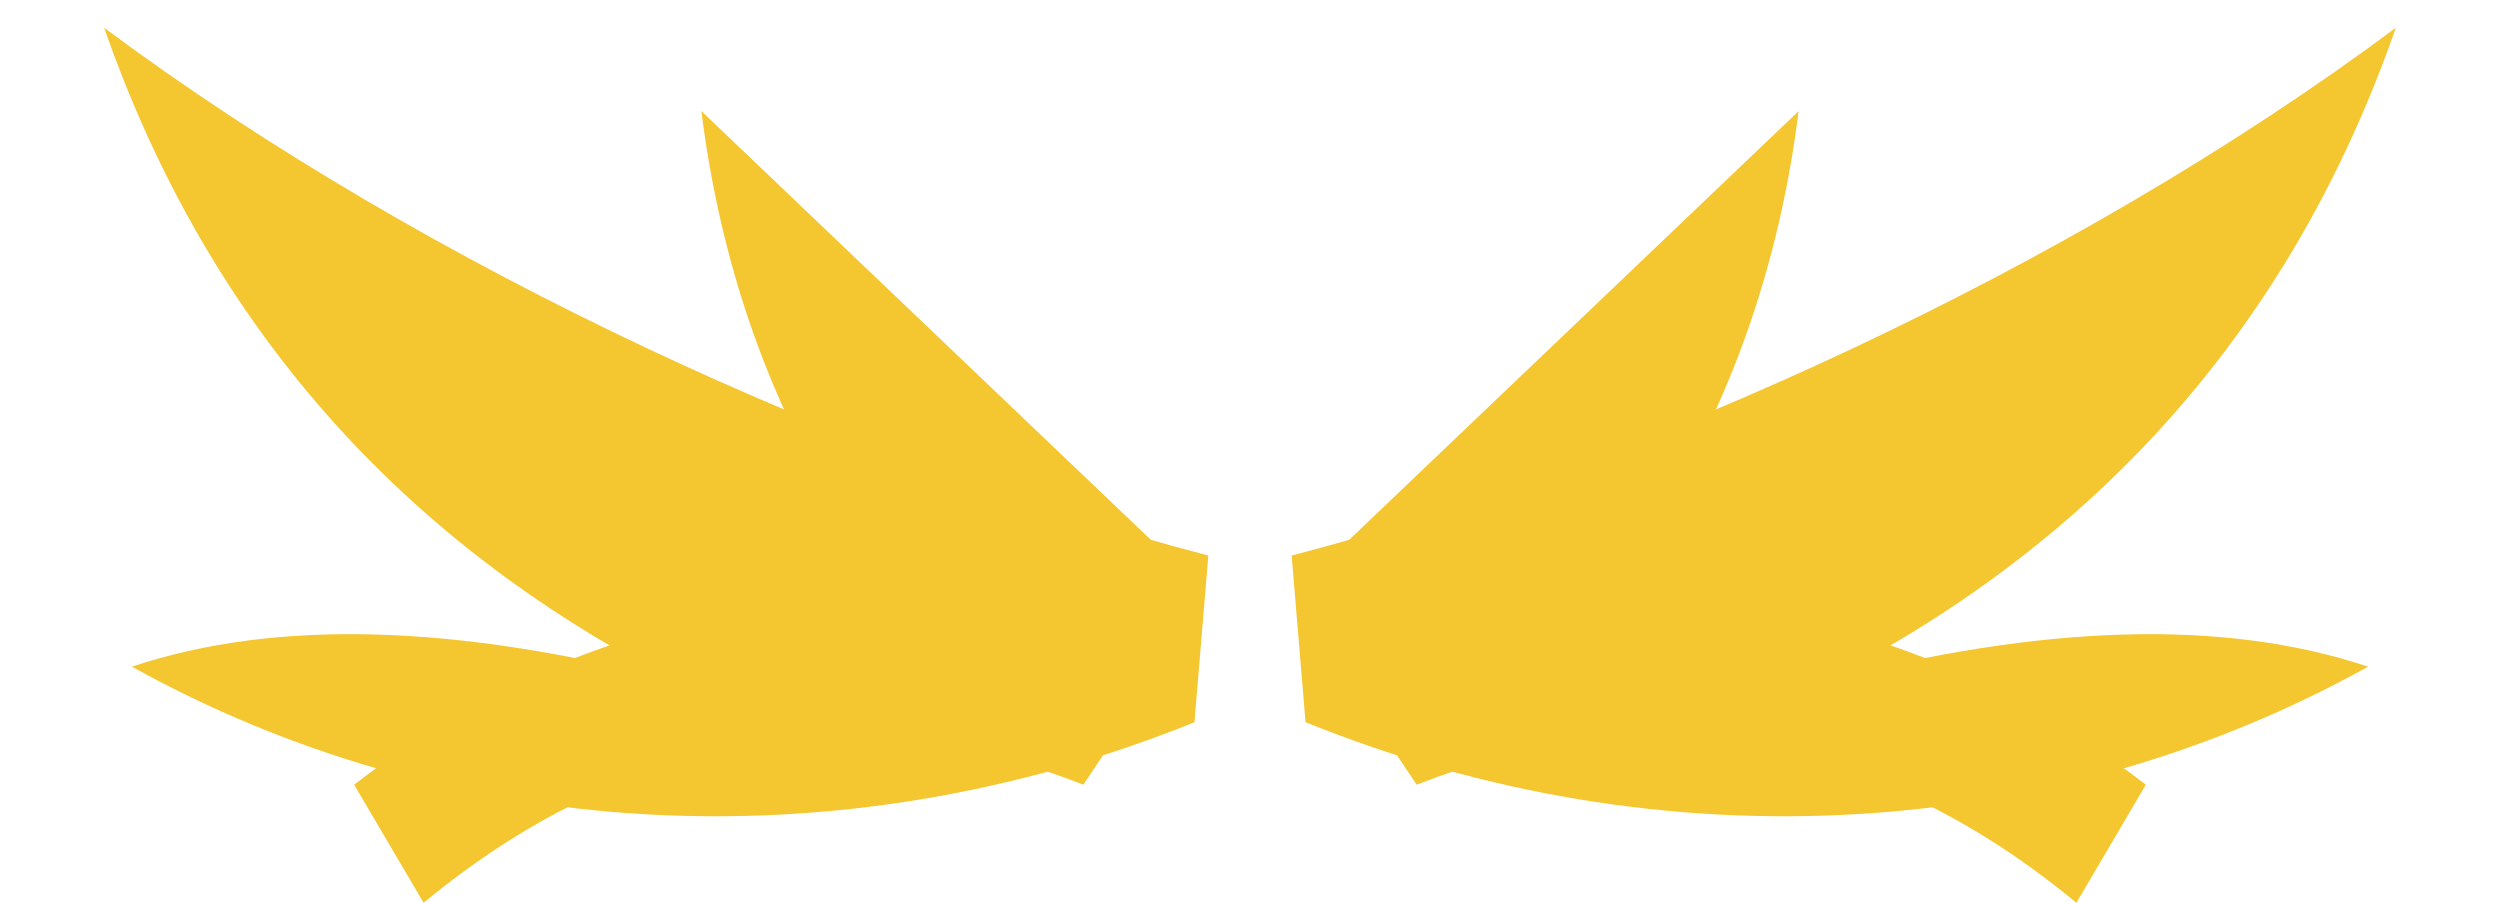
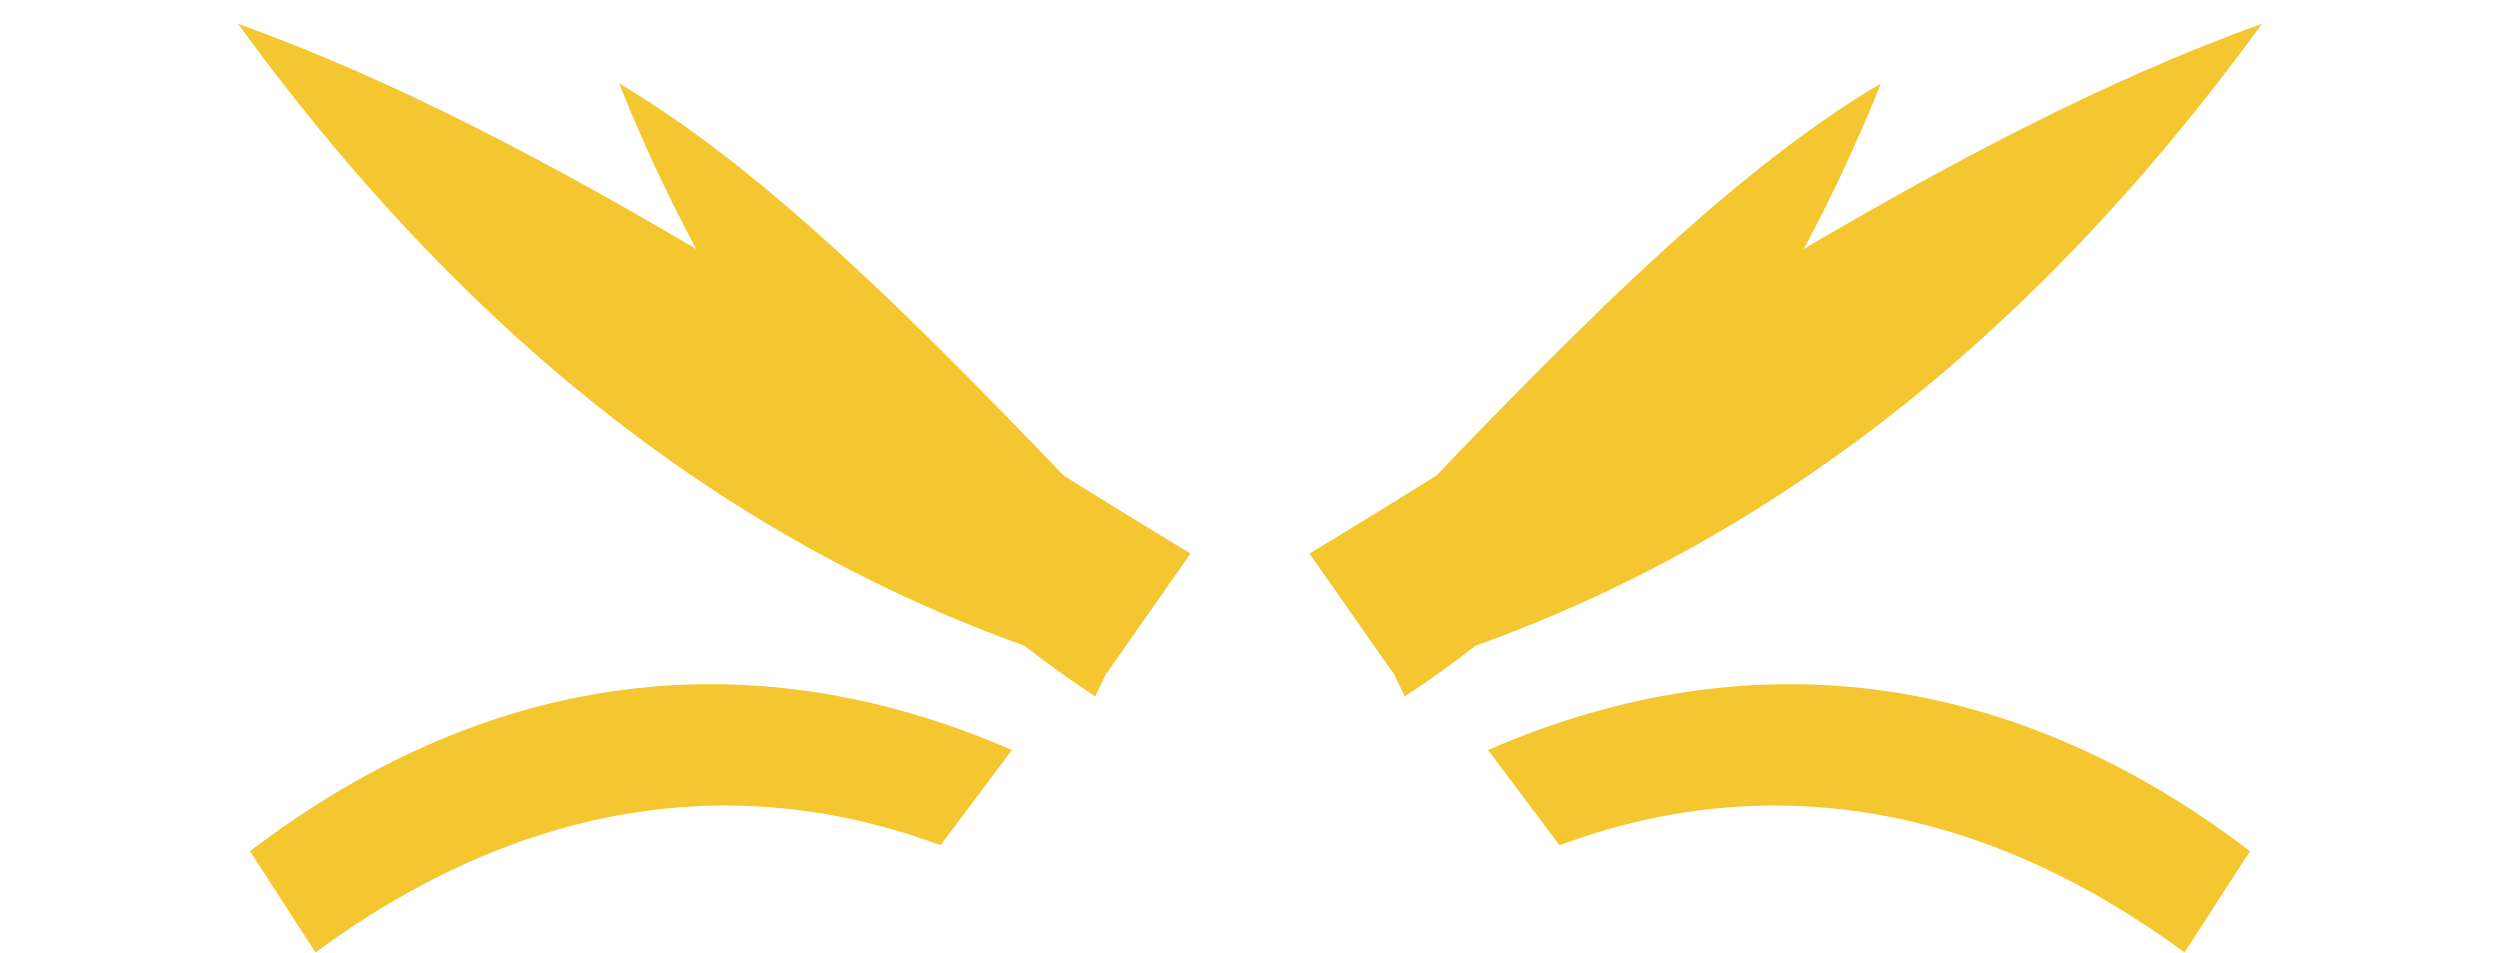
- <svg xmlns="http://www.w3.org/2000/svg" viewBox="0 0 360 130" fill="none">
+ <svg xmlns="http://www.w3.org/2000/svg" viewBox="0 0 420 160" fill="none">
  <g fill="#f4c62f">
-     <path d="M174 80C124 67 62 39 15 4c15 43 43 74 82 94-31-8-57-9-78-2 45 25 101 29 153 8Z" />
-     <path d="M186 80c50-13 112-41 159-76-15 43-43 74-82 94 31-8 57-9 78-2-45 25-101 29-153 8Z" />
-     <path d="M166 78 101 16c5 40 24 73 55 96Z" />
-     <path d="m194 78 65-62c-5 40-24 73-55 96Z" />
+     <path d="M200 93C147 61 93 23 40 4c40 55 88 92 146 109Z" />
+     <path d="M220 93C273 61 327 23 380 4c-40 55-88 92-146 109Z" />
+     <path d="M194 96c-35-37-63-66-90-82 18 45 45 80 80 103Z" />
+     <path d="M226 96c35-37 63-66 90-82-18 45-45 80-80 103Z" />
  </g>
  <g fill="#f4c62f">
-     <path d="M51 113c35-27 77-34 115-15l-10 15c-33-13-66-7-95 17Z" />
-     <path d="M309 113c-35-27-77-34-115-15l10 15c33-13 66-7 95 17Z" />
+     <path d="M42 143c38-29 82-37 128-17l-12 16c-35-13-71-7-105 18Z" />
+     <path d="M378 143c-38-29-82-37-128-17l12 16c35-13 71-7 105 18Z" />
  </g>
</svg>
